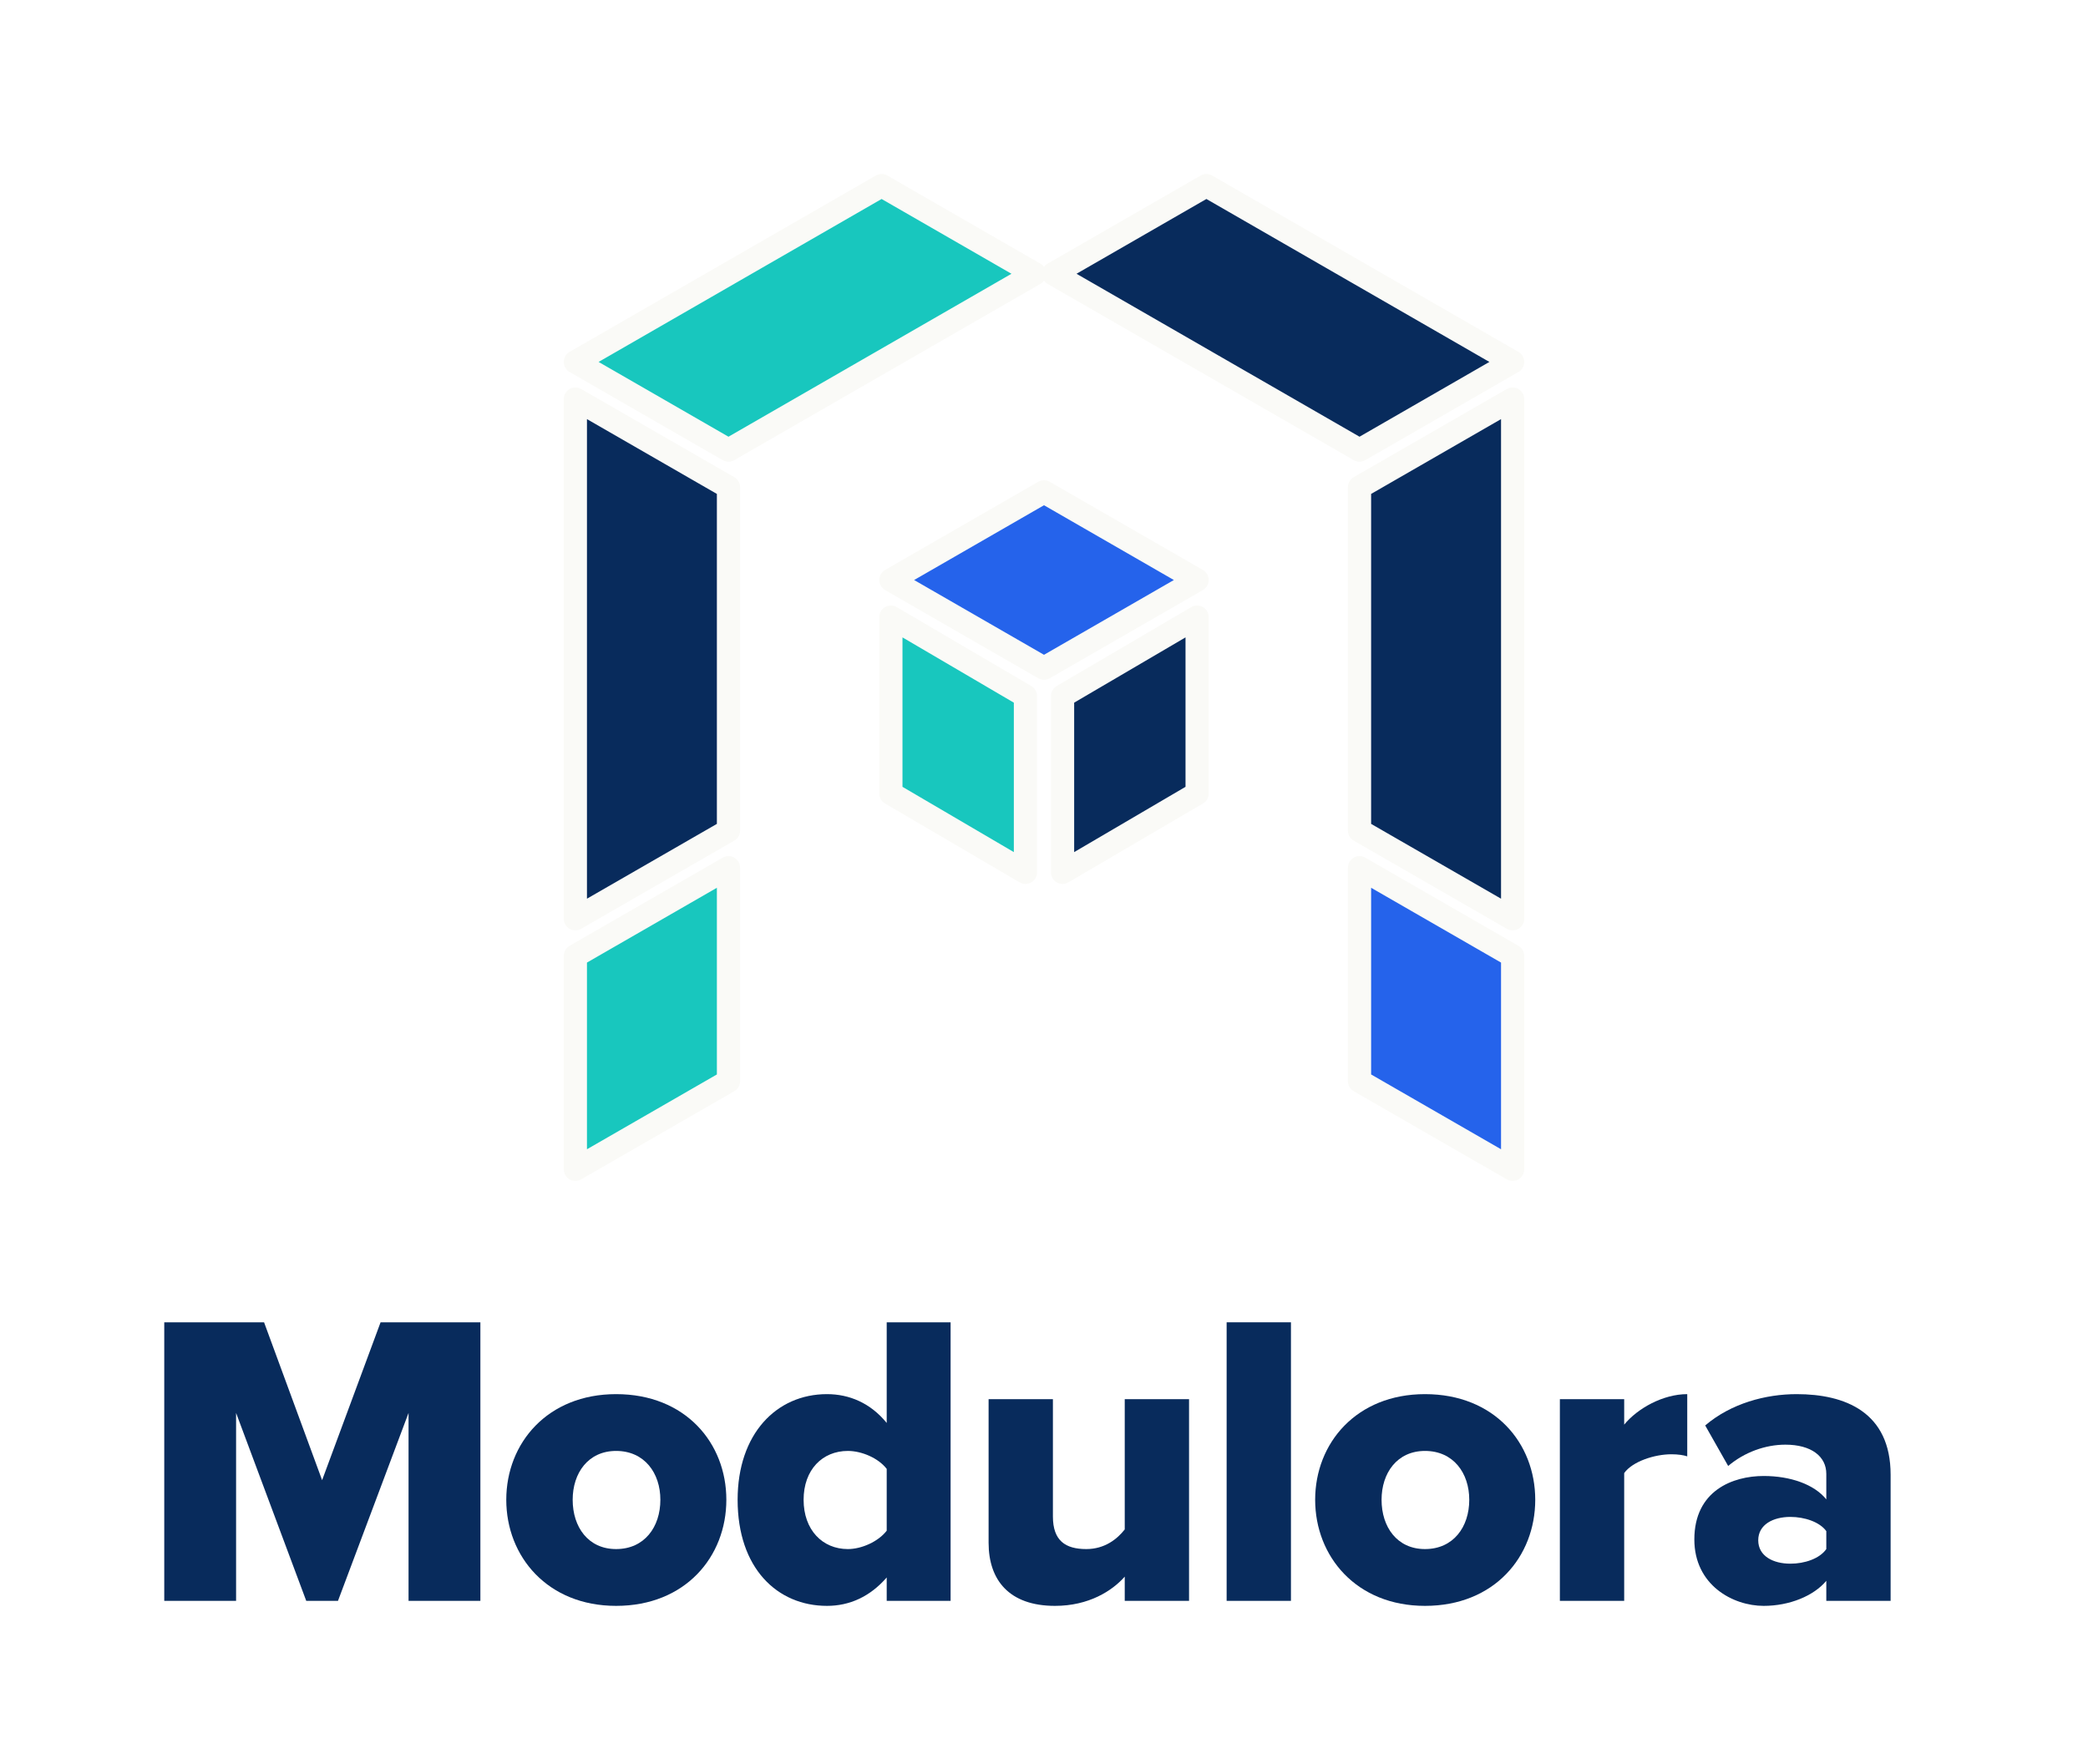
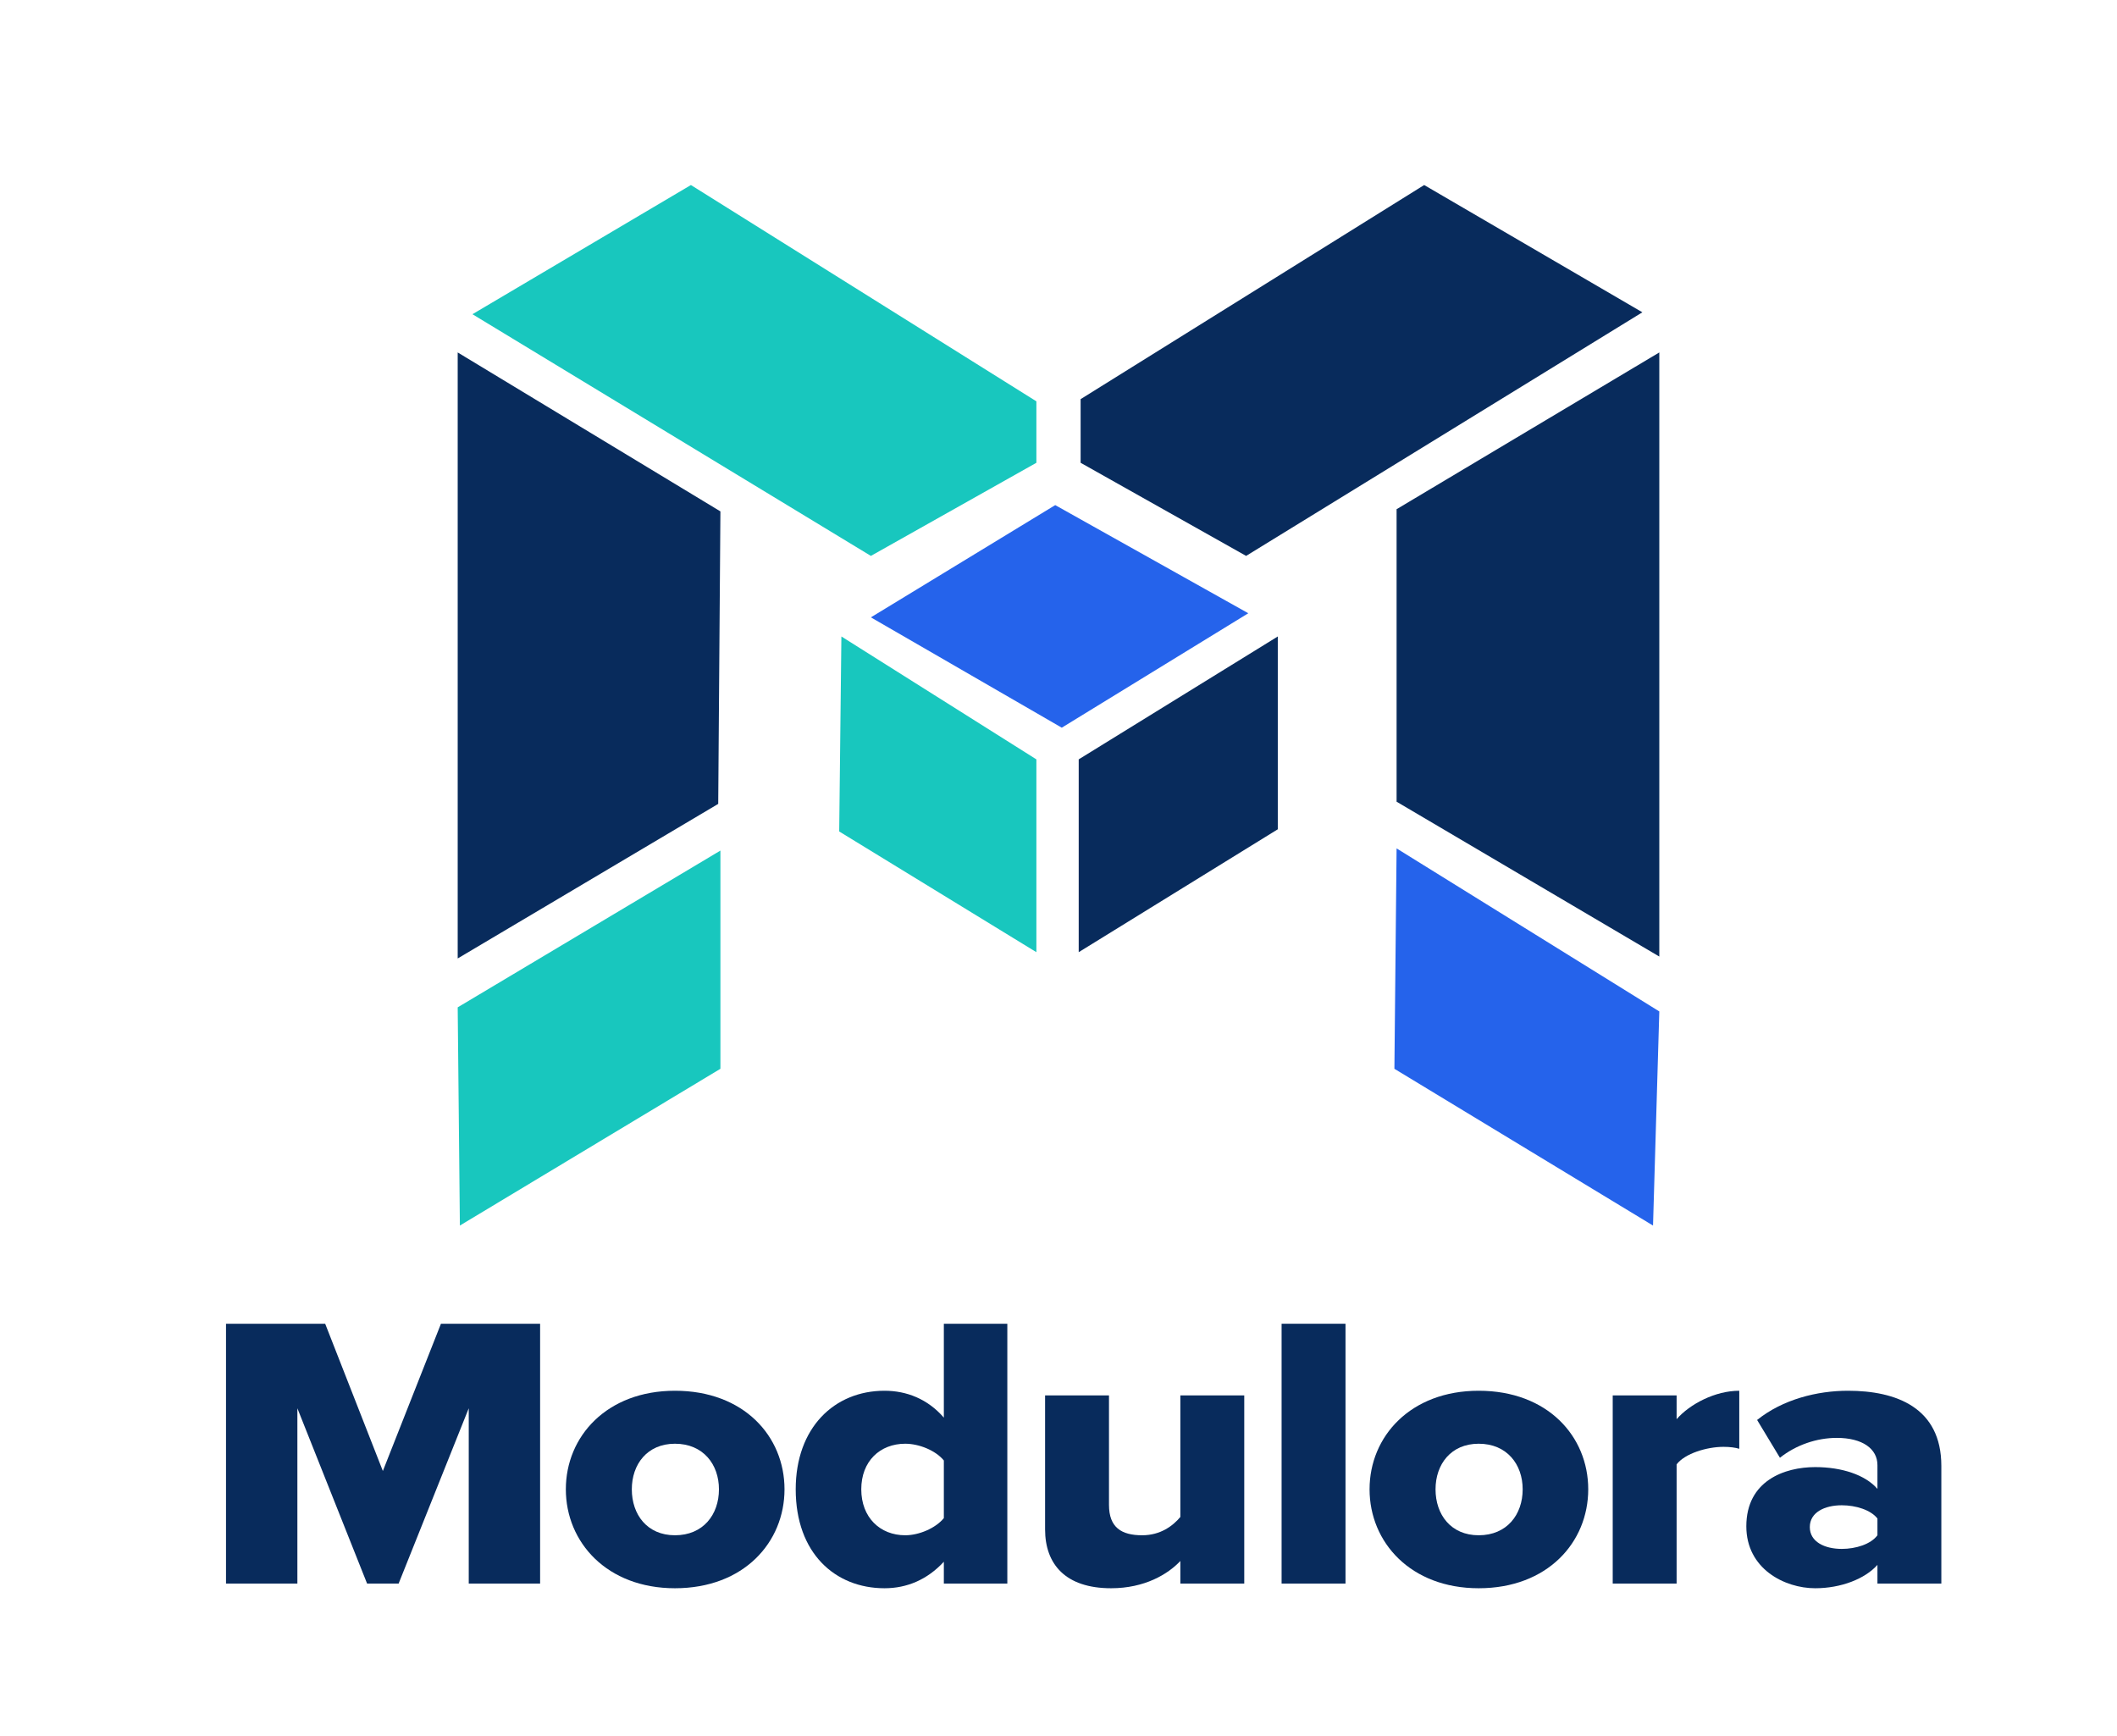
- <svg xmlns="http://www.w3.org/2000/svg" viewBox="0 0 900 760" role="img" aria-labelledby="title desc">
-   <g transform="translate(194 30)" stroke="#FAFAF7" stroke-linejoin="round" stroke-width="10">
-     <path d="M54 126 186 50l66 38-132 76Z" fill="#18C7BE" />
-     <path d="m260 88 66-38 132 76-66 38Z" fill="#082B5C" />
-     <path d="m54 142 66 38v148l-66 38Z" fill="#082B5C" />
-     <path d="m54 382 66-38v92l-66 38Z" fill="#18C7BE" />
-     <path d="m392 180 66-38v224l-66-38Z" fill="#082B5C" />
-     <path d="m392 344 66 38v92l-66-38Z" fill="#2563EB" />
-     <path d="m190 220 66-38 66 38-66 38Z" fill="#2563EB" />
-     <path d="m190 236 58 34v76l-58-34Z" fill="#18C7BE" />
-     <path d="m264 270 58-34v76l-58 34Z" fill="#082B5C" />
+ <svg xmlns="http://www.w3.org/2000/svg" viewBox="0 0 1000 820" role="img" aria-labelledby="title desc">
+   <g transform="translate(169.76 10) scale(1.29)">
+     <path d="M121.4 60 247.9 139.2v22.5l-60.6 34.1L41.4 107.3Z" fill="#18C7BE" />
+     <path d="M264.1 138.4 389.9 60l79.9 46.6-145.1 89.2-60.6-34.1Z" fill="#082B5C" />
+     <path d="m36 121.3 96.2 58.2-.8 107.1L36 343.2Z" fill="#082B5C" />
+     <path d="m379.8 178.7 96.2-57.4v221.2l-96.2-56.7Z" fill="#082B5C" />
+     <path d="m36 361.1 96.2-57.4v79.9l-95.4 57.4Z" fill="#18C7BE" />
+     <path d="m379.8 302.9 96.2 59.7-2.3 78.4-94.7-57.4Z" fill="#2563EB" />
+     <path d="m254.8 177.2 70.7 39.6-68.3 41.9-69.9-40.4Z" fill="#2563EB" />
+     <path d="m176.5 225.3 71.4 45v70.6l-72.2-44.2Z" fill="#18C7BE" />
+     <path d="m263.4 270.3 72.9-45v70.6l-72.9 45Z" fill="#082B5C" />
  </g>
-   <g fill="#082B5C" transform="translate(60 690) scale(.18 -.18)" aria-label="Modulora">
-     <path d="M645 0H817V667H578L438 289L299 667H60V0H232V450L400 0H476L645 450Z" transform="translate(0 0)" />
-     <path d="M287 -12C453 -12 551 106 551 242C551 378 453 495 287 495C123 495 24 378 24 242C24 106 123 -12 287 -12ZM287 124C220 124 183 177 183 242C183 306 220 359 287 359C355 359 393 306 393 242C393 177 355 124 287 124Z" transform="translate(855 0)" />
-     <path d="M381 0H534V667H381V426C342 474 291 495 238 495C117 495 24 400 24 242C24 78 119 -12 238 -12C292 -12 341 10 381 56ZM381 168C361 142 321 124 288 124C227 124 182 170 182 242C182 314 227 359 288 359C321 359 361 342 381 316Z" transform="translate(1409 0)" />
-     <path d="M382 0H536V483H382V171C364 148 334 124 290 124C240 124 210 144 210 202V483H56V139C56 50 105 -12 215 -12C296 -12 352 24 382 58Z" transform="translate(1978 0)" />
-     <path d="M56 0H210V667H56Z" transform="translate(2548 0)" />
-     <path d="M287 -12C453 -12 551 106 551 242C551 378 453 495 287 495C123 495 24 378 24 242C24 106 123 -12 287 -12ZM287 124C220 124 183 177 183 242C183 306 220 359 287 359C355 359 393 306 393 242C393 177 355 124 287 124Z" transform="translate(2792 0)" />
-     <path d="M56 0H210V306C230 334 283 351 323 351C339 351 352 349 361 346V495C303 495 242 461 210 422V483H56Z" transform="translate(3346 0)" />
-     <path d="M341 0H495V302C495 452 386 495 270 495C196 495 113 473 51 420L106 323C145 356 195 374 243 374C305 374 341 346 341 304V243C312 279 255 299 191 299C117 299 25 264 25 147C25 38 117 -12 191 -12C253 -12 311 12 341 48ZM341 124C325 101 289 89 255 89C214 89 178 107 178 145C178 183 214 201 255 201C289 201 325 189 341 167Z" transform="translate(3699 0)" />
+   <g fill="#082B5C" transform="translate(95 748) scale(.196 -.184)" aria-label="Modulora">
+     <path d="M645 0H817V667H578L438 289L299 667H60V0H232V450L400 0H476L645 450Z" transform="translate(0)" />
+     <path d="M287 -12C453 -12 551 106 551 242C551 378 453 495 287 495C123 495 24 378 24 242C24 106 123 -12 287 -12ZM287 124C220 124 183 177 183 242C183 306 220 359 287 359C355 359 393 306 393 242C393 177 355 124 287 124Z" transform="translate(855)" />
+     <path d="M381 0H534V667H381V426C342 474 291 495 238 495C117 495 24 400 24 242C24 78 119 -12 238 -12C292 -12 341 10 381 56ZM381 168C361 142 321 124 288 124C227 124 182 170 182 242C182 314 227 359 288 359C321 359 361 342 381 316Z" transform="translate(1409)" />
+     <path d="M382 0H536V483H382V171C364 148 334 124 290 124C240 124 210 144 210 202V483H56V139C56 50 105 -12 215 -12C296 -12 352 24 382 58Z" transform="translate(1978)" />
+     <path d="M56 0H210V667H56Z" transform="translate(2548)" />
+     <path d="M287 -12C453 -12 551 106 551 242C551 378 453 495 287 495C123 495 24 378 24 242C24 106 123 -12 287 -12ZM287 124C220 124 183 177 183 242C183 306 220 359 287 359C355 359 393 306 393 242C393 177 355 124 287 124Z" transform="translate(2792)" />
+     <path d="M56 0H210V306C230 334 283 351 323 351C339 351 352 349 361 346V495C303 495 242 461 210 422V483H56Z" transform="translate(3346)" />
+     <path d="M341 0H495V302C495 452 386 495 270 495C196 495 113 473 51 420L106 323C145 356 195 374 243 374C305 374 341 346 341 304V243C312 279 255 299 191 299C117 299 25 264 25 147C25 38 117 -12 191 -12C253 -12 311 12 341 48ZM341 124C325 101 289 89 255 89C214 89 178 107 178 145C178 183 214 201 255 201C289 201 325 189 341 167Z" transform="translate(3699)" />
  </g>
</svg>
